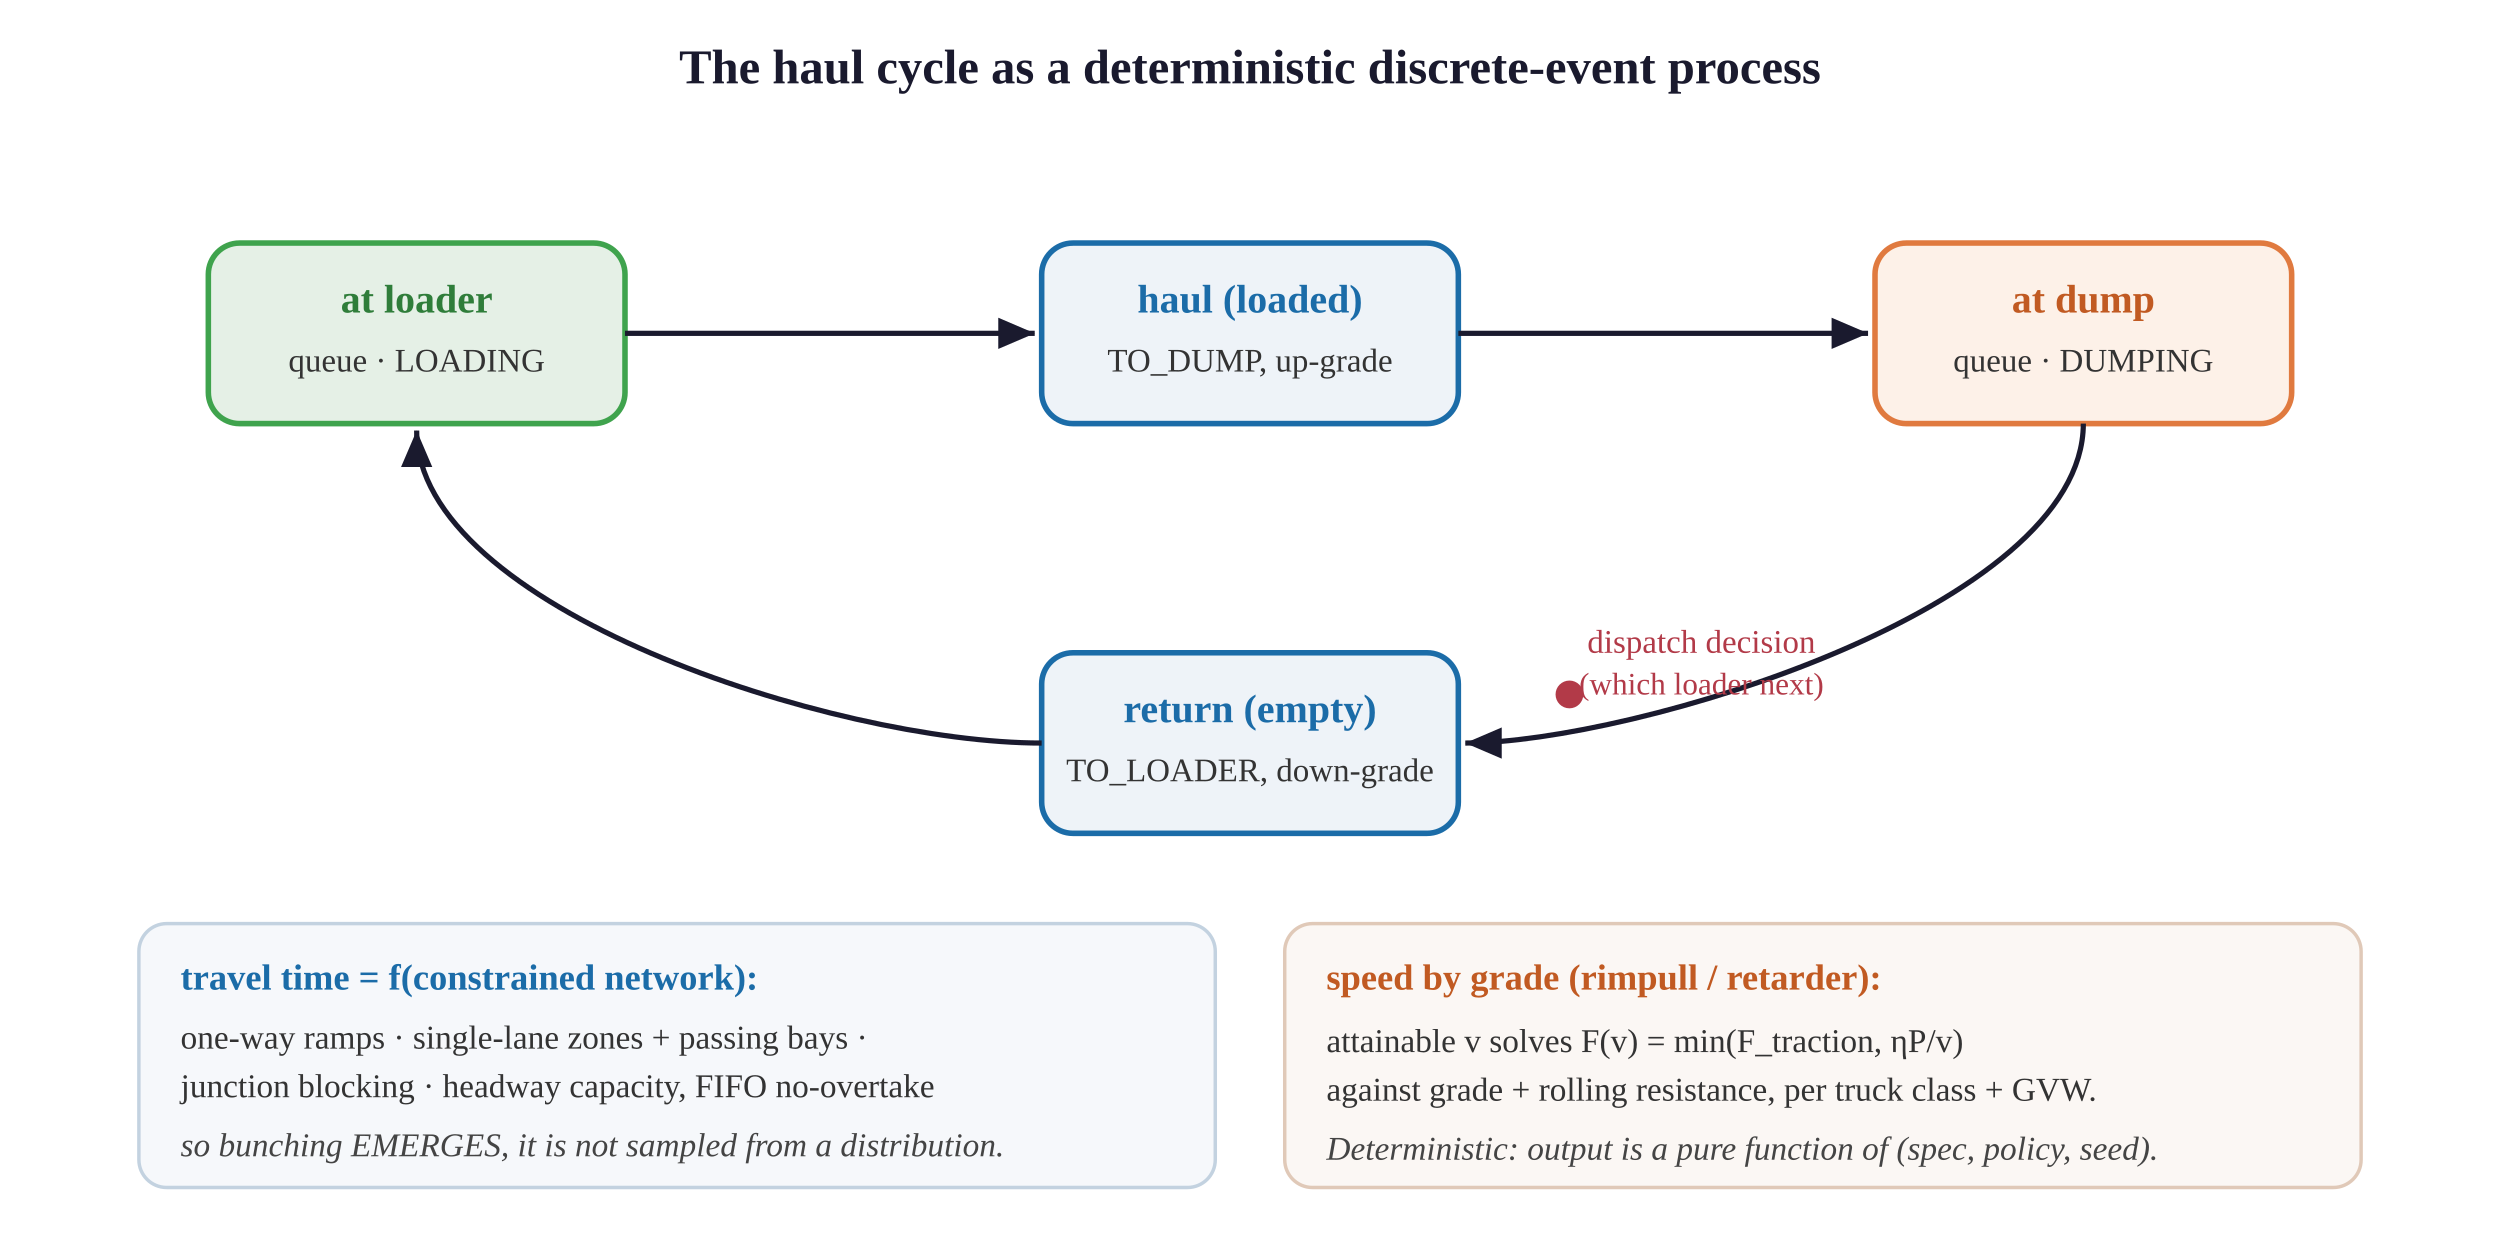
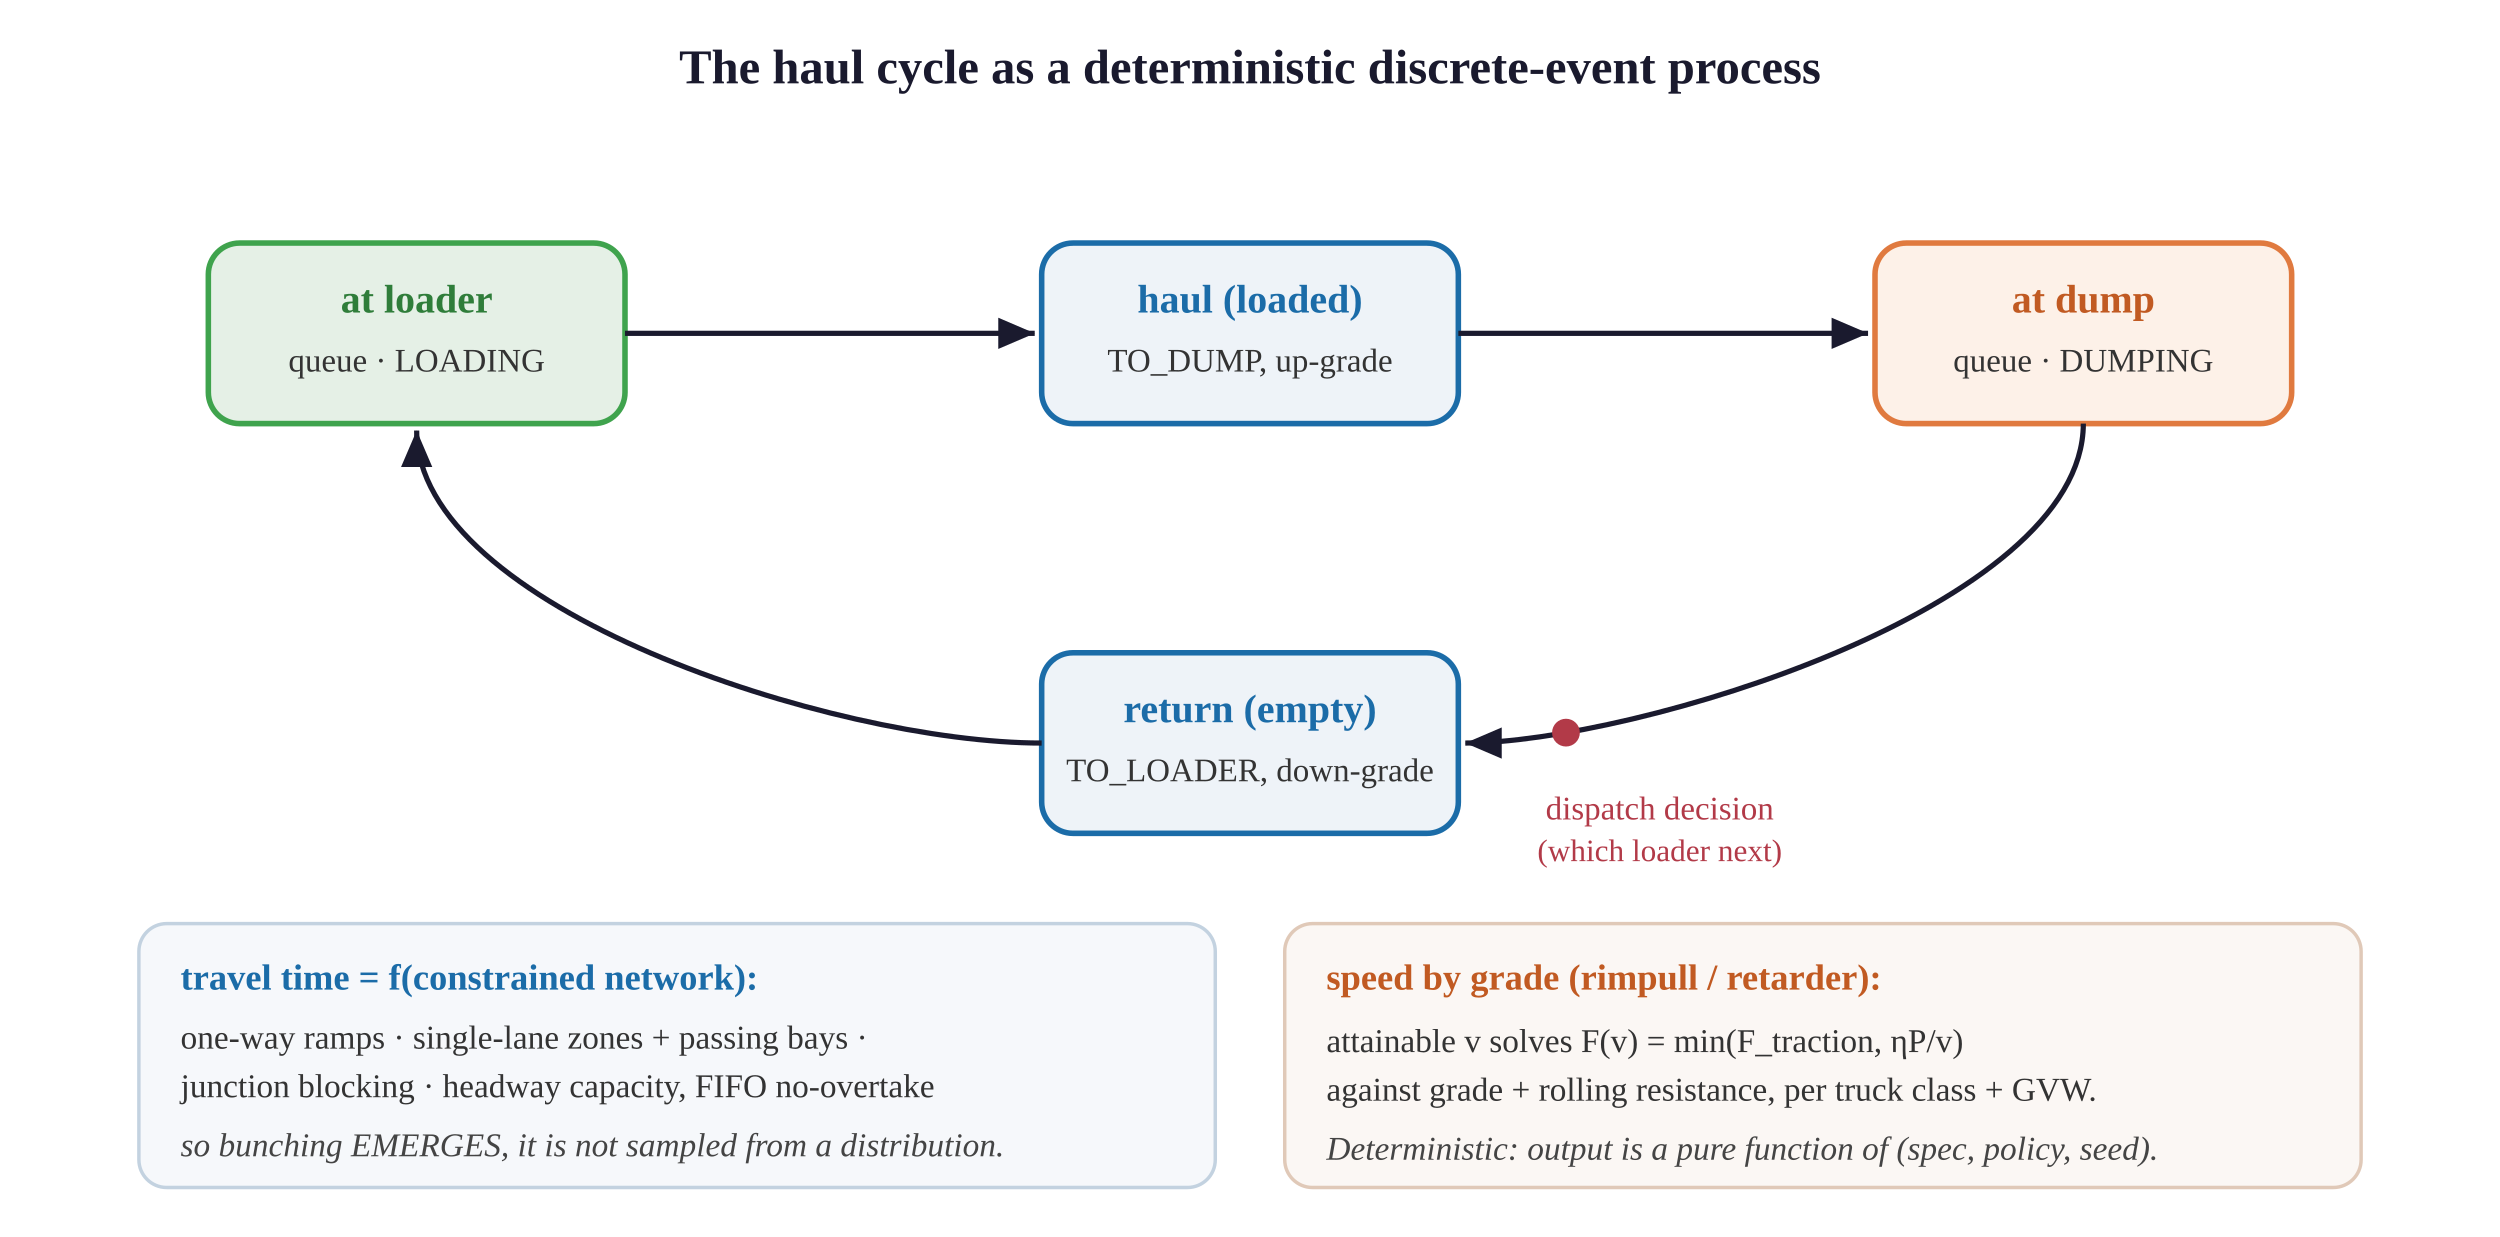
<svg xmlns="http://www.w3.org/2000/svg" width="720" height="356" viewBox="0 0 720 356" font-family="Georgia, 'Times New Roman', serif">
-   <defs>
-     <marker id="ca" markerWidth="9" markerHeight="9" refX="7" refY="3" orient="auto" markerUnits="strokeWidth">
-       <path d="M0,0 L7,3 L0,6 Z" fill="#1a1a2e" />
-     </marker>
-   </defs>
  <text x="360" y="24" text-anchor="middle" font-size="14" font-weight="bold" fill="#1a1a2e">The haul cycle as a deterministic discrete-event process</text>
  <rect x="60" y="70" width="120" height="52" rx="9" fill="#e5f0e6" stroke="#3fa34d" stroke-width="1.6" />
  <text x="120" y="90" text-anchor="middle" font-size="11.5" font-weight="bold" fill="#2f7d3a">at loader</text>
  <text x="120" y="107" text-anchor="middle" font-size="9.5" fill="#333">queue · LOADING</text>
  <rect x="300" y="70" width="120" height="52" rx="9" fill="#eef3f8" stroke="#1b6ca8" stroke-width="1.6" />
  <text x="360" y="90" text-anchor="middle" font-size="11.5" font-weight="bold" fill="#1b6ca8">haul (loaded)</text>
  <text x="360" y="107" text-anchor="middle" font-size="9.5" fill="#333">TO_DUMP, up-grade</text>
  <rect x="540" y="70" width="120" height="52" rx="9" fill="#fdf1e8" stroke="#e07a3f" stroke-width="1.6" />
  <text x="600" y="90" text-anchor="middle" font-size="11.5" font-weight="bold" fill="#c15a22">at dump</text>
  <text x="600" y="107" text-anchor="middle" font-size="9.5" fill="#333">queue · DUMPING</text>
  <rect x="300" y="188" width="120" height="52" rx="9" fill="#eef3f8" stroke="#1b6ca8" stroke-width="1.6" />
  <text x="360" y="208" text-anchor="middle" font-size="11.5" font-weight="bold" fill="#1b6ca8">return (empty)</text>
  <text x="360" y="225" text-anchor="middle" font-size="9.5" fill="#333">TO_LOADER, down-grade</text>
-   <line x1="180" y1="96" x2="298" y2="96" stroke="#1a1a2e" stroke-width="1.5" marker-end="url(#ca)" />
-   <line x1="420" y1="96" x2="538" y2="96" stroke="#1a1a2e" stroke-width="1.5" marker-end="url(#ca)" />
-   <path d="M600,122 C600,175 470,214 422,214" fill="none" stroke="#1a1a2e" stroke-width="1.5" marker-end="url(#ca)" />
-   <path d="M300,214 C240,214 120,175 120,124" fill="none" stroke="#1a1a2e" stroke-width="1.5" marker-end="url(#ca)" />
-   <circle cx="452" cy="200" r="4" fill="#b23a48" />
-   <text x="490" y="188" text-anchor="middle" font-size="9.5" fill="#b23a48">dispatch decision</text>
-   <text x="490" y="200" text-anchor="middle" font-size="9" fill="#b23a48">(which loader next)</text>
+   <line x1="180" y1="96" x2="298" y2="96" stroke="#1a1a2e" stroke-width="1.5" />
+   <line x1="420" y1="96" x2="538" y2="96" stroke="#1a1a2e" stroke-width="1.5" />
+   <path d="M600,122 C600,175 470,214 422,214" fill="none" stroke="#1a1a2e" stroke-width="1.5" />
+   <path d="M300,214 C240,214 120,175 120,124" fill="none" stroke="#1a1a2e" stroke-width="1.5" />
+   <path d="M287.5,91.5 L298,96 L287.5,100.5 Z" fill="#1a1a2e" />
+   <path d="M527.5,91.5 L538,96 L527.5,100.5 Z" fill="#1a1a2e" />
+   <path d="M432.5,209.5 L422,214 L432.5,218.5 Z" fill="#1a1a2e" />
+   <path d="M115.5,134.5 L120,124 L124.5,134.5 Z" fill="#1a1a2e" />
+   <circle cx="451" cy="211" r="4" fill="#b23a48" />
+   <text x="478" y="236" text-anchor="middle" font-size="9.5" fill="#b23a48">dispatch decision</text>
+   <text x="478" y="248" text-anchor="middle" font-size="9" fill="#b23a48">(which loader next)</text>
  <rect x="40" y="266" width="310" height="76" rx="8" fill="#f6f8fb" stroke="#c3d2e0" stroke-width="1" />
  <text x="52" y="285" font-size="10.5" font-weight="bold" fill="#1b6ca8">travel time = f(constrained network):</text>
  <text x="52" y="302" font-size="9.6" fill="#333">one-way ramps · single-lane zones + passing bays ·</text>
  <text x="52" y="316" font-size="9.6" fill="#333">junction blocking · headway capacity, FIFO no-overtake</text>
  <text x="52" y="333" font-size="9.6" font-style="italic" fill="#444">so bunching EMERGES, it is not sampled from a distribution.</text>
  <rect x="370" y="266" width="310" height="76" rx="8" fill="#fbf7f4" stroke="#e0c9b8" stroke-width="1" />
  <text x="382" y="285" font-size="10.5" font-weight="bold" fill="#c15a22">speed by grade (rimpull / retarder):</text>
  <text x="382" y="303" font-size="9.6" fill="#333">attainable v solves F(v) = min(F_traction, ηP/v)</text>
  <text x="382" y="317" font-size="9.6" fill="#333">against grade + rolling resistance, per truck class + GVW.</text>
  <text x="382" y="334" font-size="9.6" font-style="italic" fill="#444">Deterministic: output is a pure function of (spec, policy, seed).</text>
</svg>
